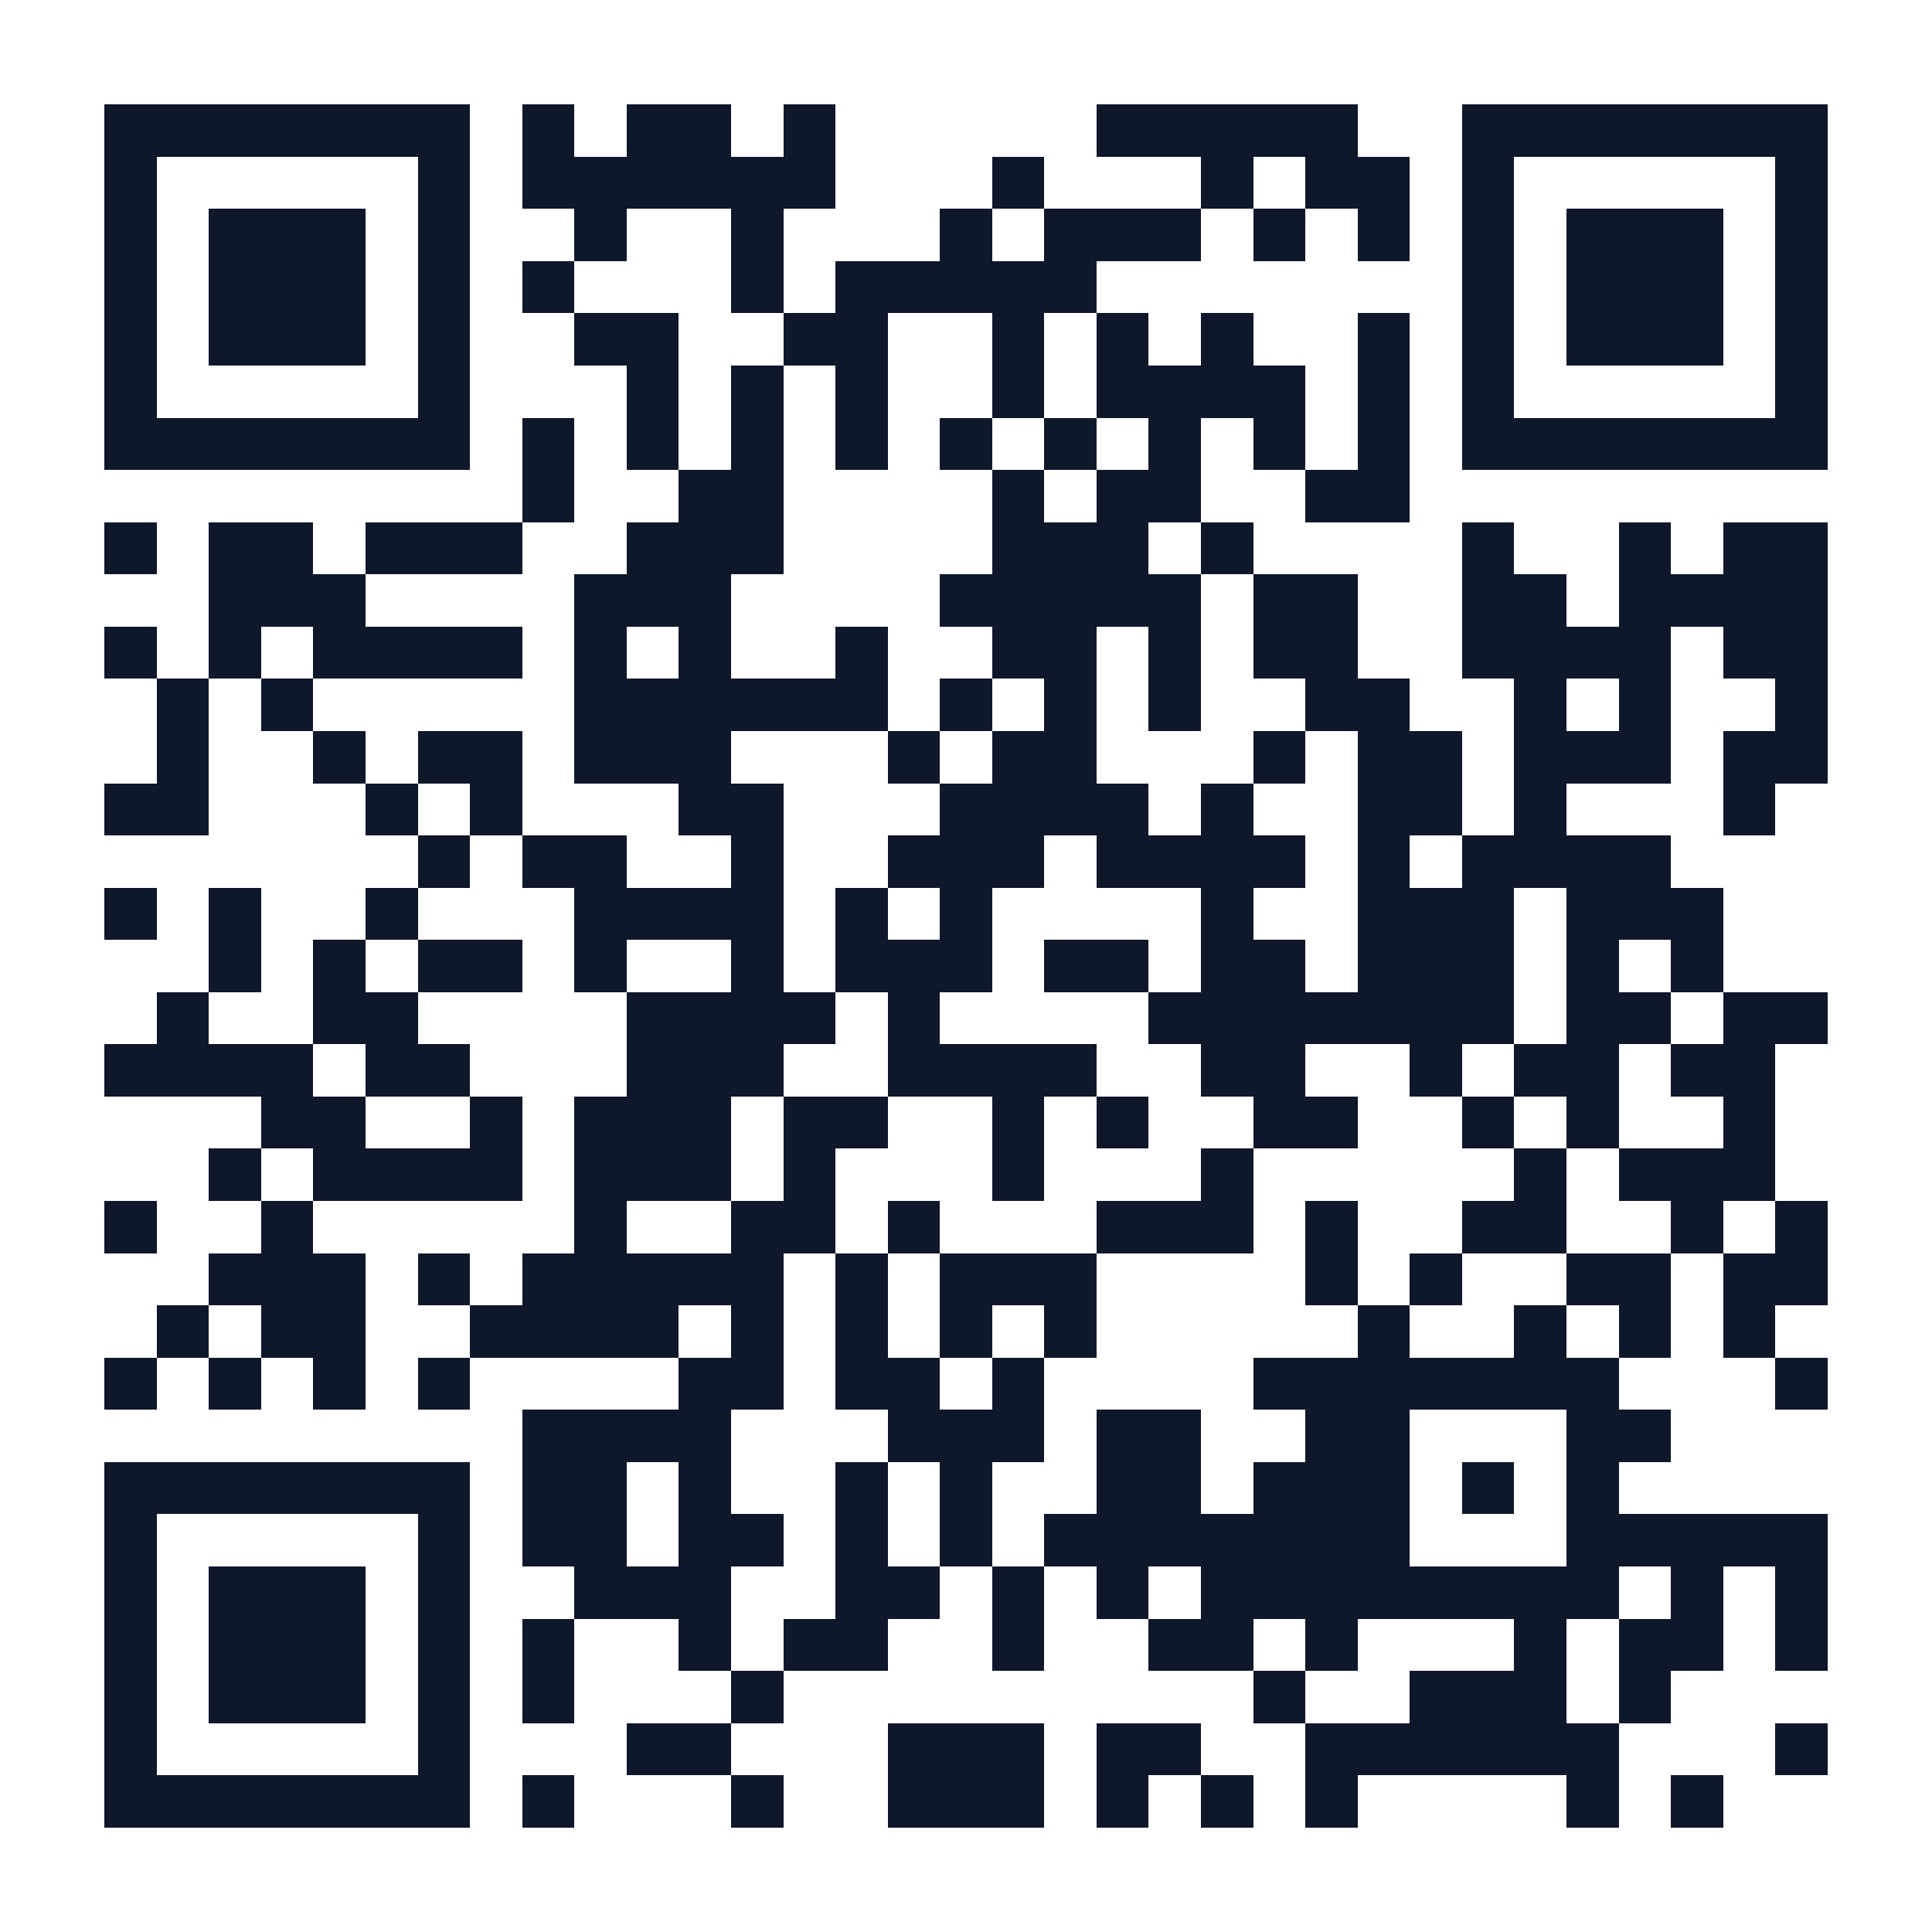
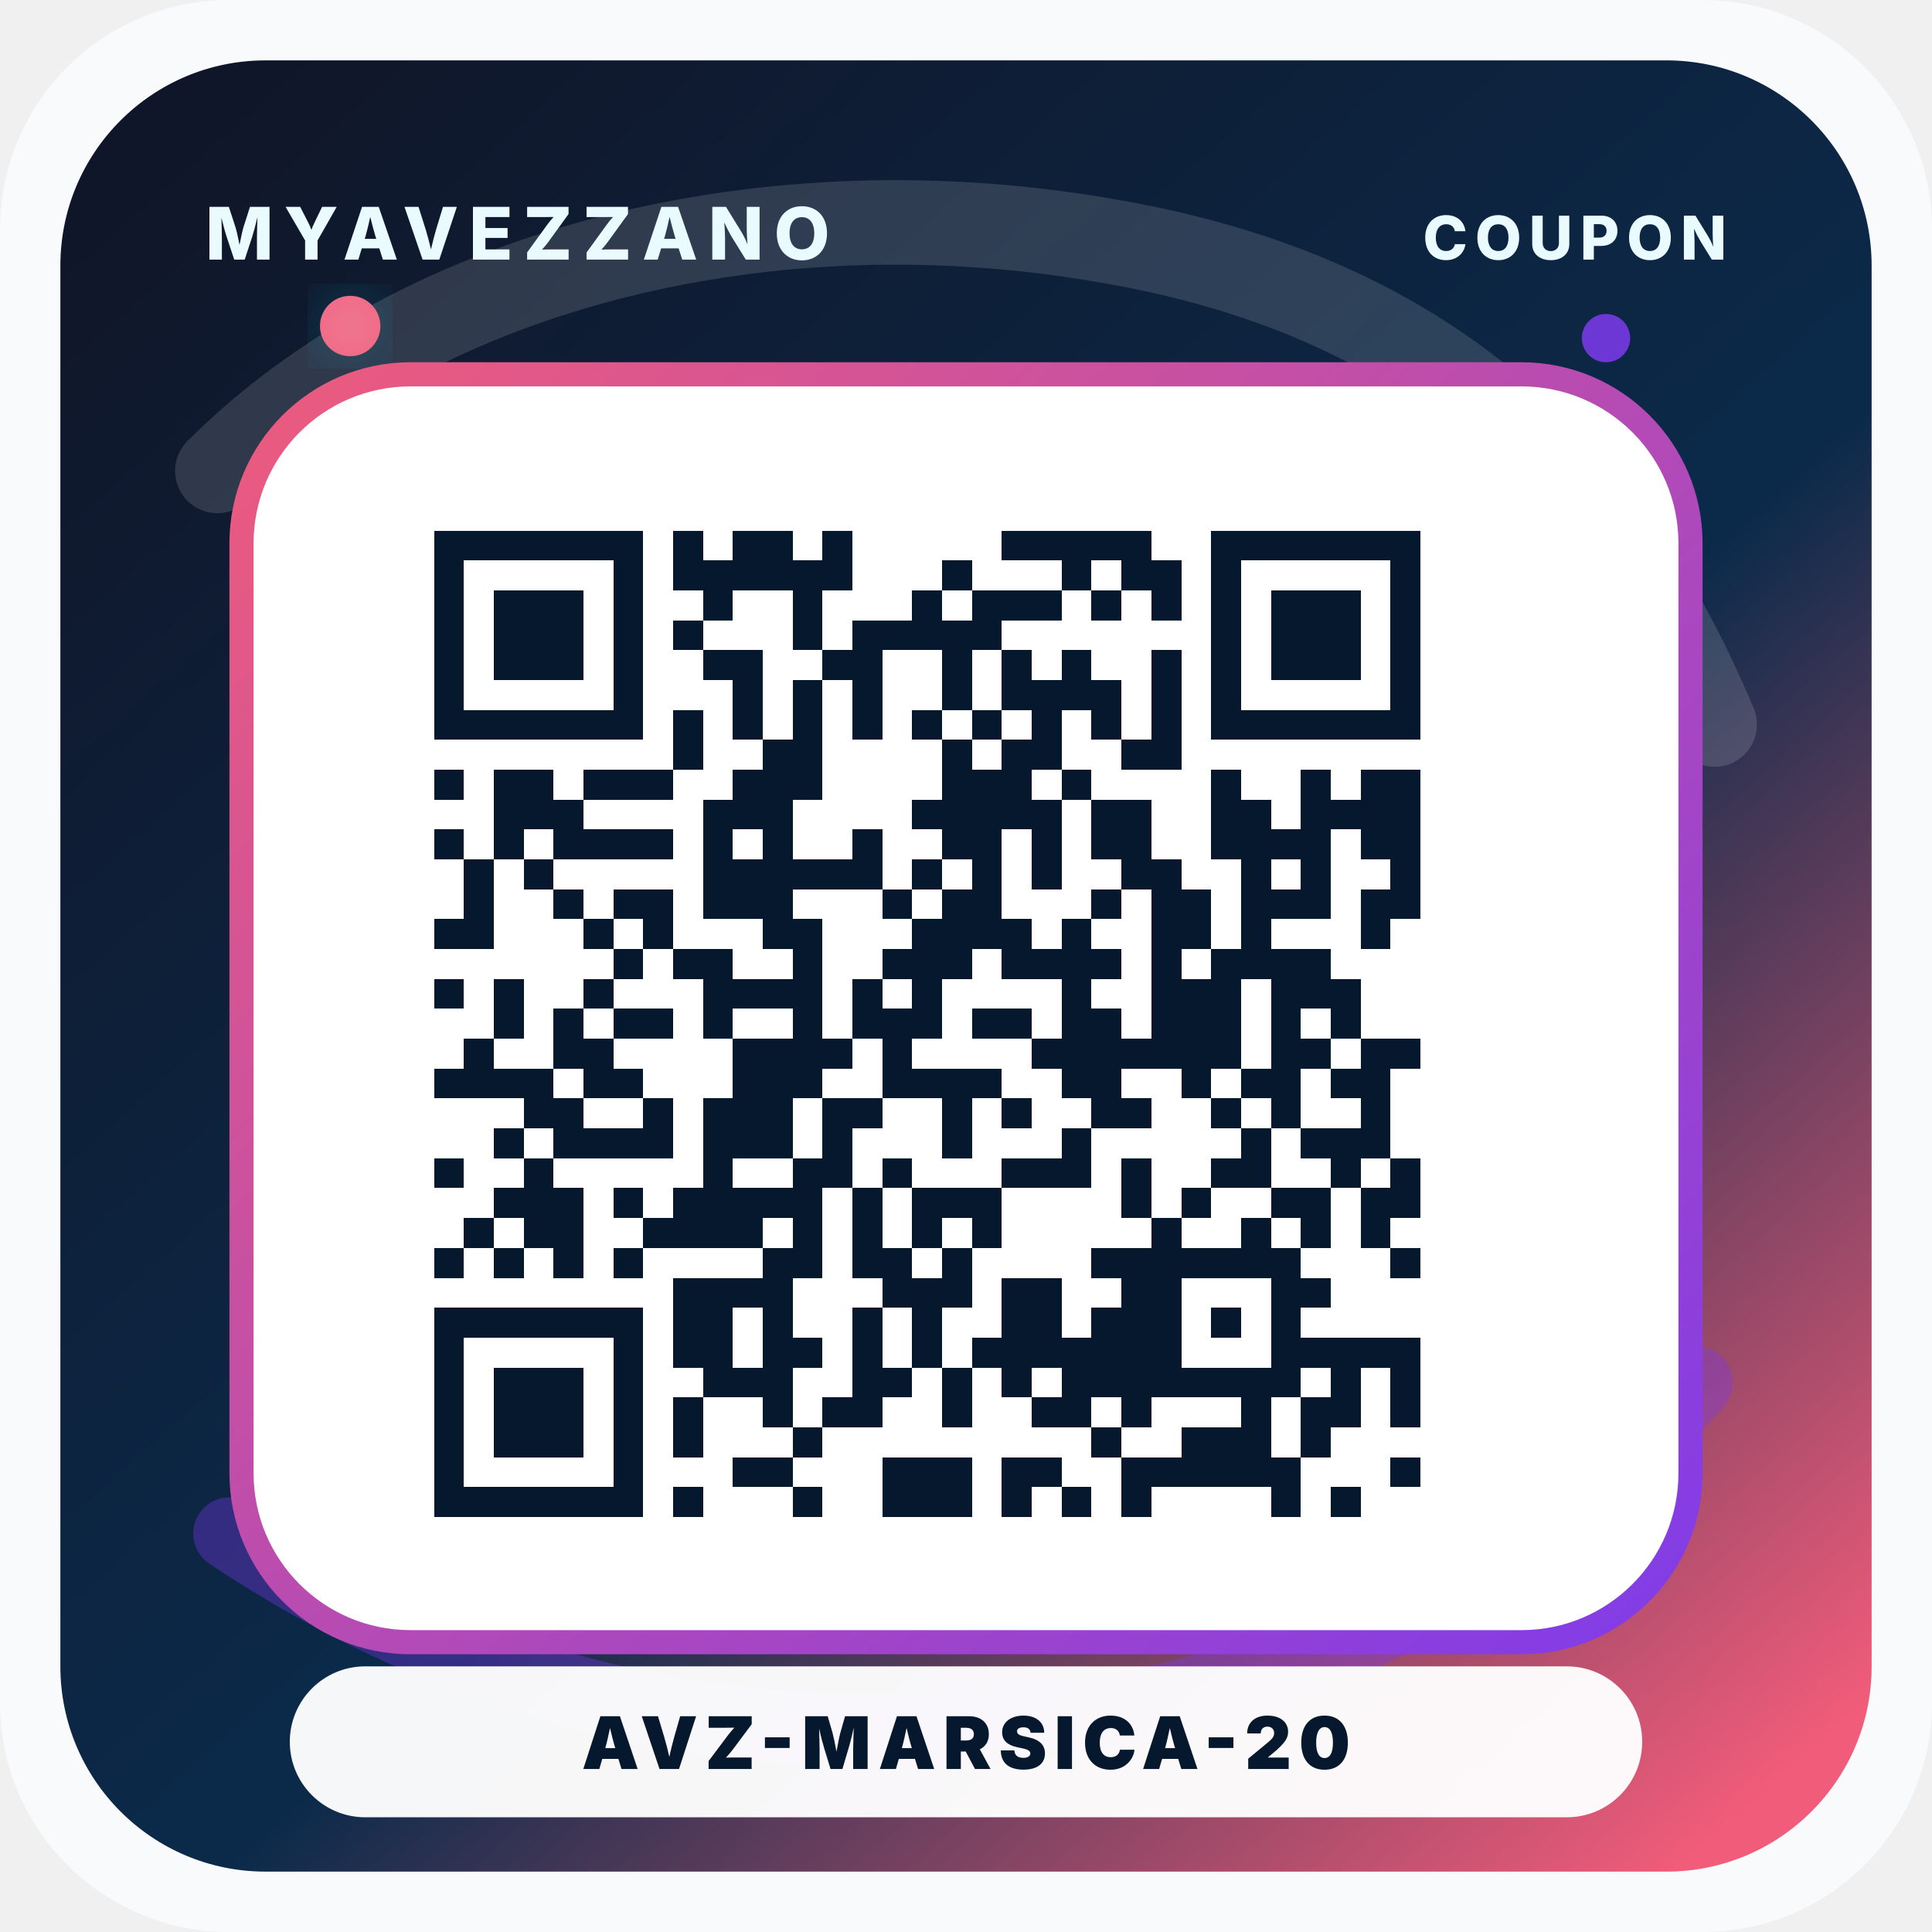
- <svg xmlns="http://www.w3.org/2000/svg" width="180" height="180" viewBox="0 0 37 37" shape-rendering="crispEdges">
-   <path fill="#FFFFFF" d="M0 0h37v37H0z" />
-   <path stroke="#0F172A" d="M2 2.5h7m1 0h1m1 0h2m1 0h1m5 0h5m2 0h7M2 3.5h1m5 0h1m1 0h6m3 0h1m3 0h1m1 0h2m1 0h1m5 0h1M2 4.5h1m1 0h3m1 0h1m2 0h1m2 0h1m3 0h1m1 0h3m1 0h1m1 0h1m1 0h1m1 0h3m1 0h1M2 5.5h1m1 0h3m1 0h1m1 0h1m3 0h1m1 0h5m7 0h1m1 0h3m1 0h1M2 6.5h1m1 0h3m1 0h1m2 0h2m2 0h2m2 0h1m1 0h1m1 0h1m2 0h1m1 0h1m1 0h3m1 0h1M2 7.5h1m5 0h1m3 0h1m1 0h1m1 0h1m2 0h1m1 0h4m1 0h1m1 0h1m5 0h1M2 8.5h7m1 0h1m1 0h1m1 0h1m1 0h1m1 0h1m1 0h1m1 0h1m1 0h1m1 0h1m1 0h7M10 9.5h1m2 0h2m4 0h1m1 0h2m2 0h2M2 10.5h1m1 0h2m1 0h3m2 0h3m4 0h3m1 0h1m4 0h1m2 0h1m1 0h2M4 11.5h3m4 0h3m4 0h5m1 0h2m2 0h2m1 0h4M2 12.5h1m1 0h1m1 0h4m1 0h1m1 0h1m2 0h1m2 0h2m1 0h1m1 0h2m2 0h4m1 0h2M3 13.5h1m1 0h1m5 0h6m1 0h1m1 0h1m1 0h1m2 0h2m2 0h1m1 0h1m2 0h1M3 14.5h1m2 0h1m1 0h2m1 0h3m3 0h1m1 0h2m3 0h1m1 0h2m1 0h3m1 0h2M2 15.5h2m3 0h1m1 0h1m3 0h2m3 0h4m1 0h1m2 0h2m1 0h1m3 0h1M8 16.5h1m1 0h2m2 0h1m2 0h3m1 0h4m1 0h1m1 0h4M2 17.5h1m1 0h1m2 0h1m3 0h4m1 0h1m1 0h1m4 0h1m2 0h3m1 0h3M4 18.5h1m1 0h1m1 0h2m1 0h1m2 0h1m1 0h3m1 0h2m1 0h2m1 0h3m1 0h1m1 0h1M3 19.5h1m2 0h2m4 0h4m1 0h1m4 0h7m1 0h2m1 0h2M2 20.5h4m1 0h2m3 0h3m2 0h4m2 0h2m2 0h1m1 0h2m1 0h2M5 21.5h2m2 0h1m1 0h3m1 0h2m2 0h1m1 0h1m2 0h2m2 0h1m1 0h1m2 0h1M4 22.5h1m1 0h4m1 0h3m1 0h1m3 0h1m3 0h1m5 0h1m1 0h3M2 23.5h1m2 0h1m5 0h1m2 0h2m1 0h1m3 0h3m1 0h1m2 0h2m2 0h1m1 0h1M4 24.5h3m1 0h1m1 0h5m1 0h1m1 0h3m4 0h1m1 0h1m2 0h2m1 0h2M3 25.5h1m1 0h2m2 0h4m1 0h1m1 0h1m1 0h1m1 0h1m5 0h1m2 0h1m1 0h1m1 0h1M2 26.5h1m1 0h1m1 0h1m1 0h1m4 0h2m1 0h2m1 0h1m4 0h7m3 0h1M10 27.5h4m3 0h3m1 0h2m2 0h2m3 0h2M2 28.5h7m1 0h2m1 0h1m2 0h1m1 0h1m2 0h2m1 0h3m1 0h1m1 0h1M2 29.5h1m5 0h1m1 0h2m1 0h2m1 0h1m1 0h1m1 0h7m3 0h5M2 30.5h1m1 0h3m1 0h1m2 0h3m2 0h2m1 0h1m1 0h1m1 0h8m1 0h1m1 0h1M2 31.5h1m1 0h3m1 0h1m1 0h1m2 0h1m1 0h2m2 0h1m2 0h2m1 0h1m3 0h1m1 0h2m1 0h1M2 32.5h1m1 0h3m1 0h1m1 0h1m3 0h1m9 0h1m2 0h3m1 0h1M2 33.5h1m5 0h1m3 0h2m3 0h3m1 0h2m2 0h6m3 0h1M2 34.5h7m1 0h1m3 0h1m2 0h3m1 0h1m1 0h1m1 0h1m4 0h1m1 0h1" />
+ <svg xmlns="http://www.w3.org/2000/svg" width="320" height="320" viewBox="0 0 320 320" role="img" aria-labelledby="title desc">
+   <defs>
+     <linearGradient id="ticketBg" x1="34" y1="18" x2="286" y2="302" gradientUnits="userSpaceOnUse">
+       <stop offset="0" stop-color="#101629" />
+       <stop offset="0.58" stop-color="#0B2A4A" />
+       <stop offset="1" stop-color="#F05C7A" />
+     </linearGradient>
+     <linearGradient id="accentStroke" x1="42" y1="48" x2="278" y2="292" gradientUnits="userSpaceOnUse">
+       <stop offset="0" stop-color="#F05C7A" />
+       <stop offset="1" stop-color="#7C3AED" />
+     </linearGradient>
+     <filter id="softGlow" x="-20%" y="-20%" width="140%" height="140%">
+       <feGaussianBlur stdDeviation="6" result="blur" />
+       <feColorMatrix in="blur" type="matrix" values="0 0 0 0 0.02 0 0 0 0 0.72 0 0 0 0 0.88 0 0 0 .38 0" />
+       <feBlend in="SourceGraphic" mode="screen" />
+     </filter>
+   </defs>
+   <rect width="320" height="320" rx="38" fill="#F8FAFC" />
+   <rect x="10" y="10" width="300" height="300" rx="34" fill="url(#ticketBg)" />
+   <path d="M36 78c34-34 92-48 148-38 52 9 82 37 100 80" fill="none" stroke="#FFFFFF" stroke-opacity=".14" stroke-width="14" stroke-linecap="round" />
+   <path d="M38 254c42 28 89 38 142 30 43-7 75-25 101-55" fill="none" stroke="#7C3AED" stroke-opacity=".36" stroke-width="12" stroke-linecap="round" />
+   <circle cx="58" cy="54" r="5" fill="#F05C7A" filter="url(#softGlow)" />
+   <circle cx="266" cy="56" r="4" fill="#7C3AED" opacity=".86" />
+   <text x="34" y="43" fill="#EAFBFF" font-family="Inter, Arial, sans-serif" font-size="12" font-weight="800" letter-spacing="1.7">MYAVEZZANO</text>
+   <text x="286" y="43" fill="#EAFBFF" font-family="Inter, Arial, sans-serif" font-size="10" font-weight="800" text-anchor="end" letter-spacing="1.2">COUPON</text>
+   <rect x="40" y="62" width="240" height="210" rx="28" fill="#FFFFFF" stroke="url(#accentStroke)" stroke-width="4" />
+   <rect x="52" y="74" width="216" height="186" rx="20" fill="#FFFFFF" />
+   <g transform="translate(62 78) scale(4.95)" shape-rendering="crispEdges">
+     <path fill="#FFFFFF" d="M0 0h37v37H0z" />
+     <path stroke="#06182E" stroke-width="1" d="M2 2.5h7m1 0h1m1 0h2m1 0h1m5 0h5m2 0h7M2 3.5h1m5 0h1m1 0h6m3 0h1m3 0h1m1 0h2m1 0h1m5 0h1M2 4.5h1m1 0h3m1 0h1m2 0h1m2 0h1m3 0h1m1 0h3m1 0h1m1 0h1m1 0h1m1 0h3m1 0h1M2 5.5h1m1 0h3m1 0h1m1 0h1m3 0h1m1 0h5m7 0h1m1 0h3m1 0h1M2 6.5h1m1 0h3m1 0h1m2 0h2m2 0h2m2 0h1m1 0h1m1 0h1m2 0h1m1 0h1m1 0h3m1 0h1M2 7.5h1m5 0h1m3 0h1m1 0h1m1 0h1m2 0h1m1 0h4m1 0h1m1 0h1m5 0h1M2 8.5h7m1 0h1m1 0h1m1 0h1m1 0h1m1 0h1m1 0h1m1 0h1m1 0h1m1 0h1m1 0h7M10 9.5h1m2 0h2m4 0h1m1 0h2m2 0h2M2 10.5h1m1 0h2m1 0h3m2 0h3m4 0h3m1 0h1m4 0h1m2 0h1m1 0h2M4 11.5h3m4 0h3m4 0h5m1 0h2m2 0h2m1 0h4M2 12.5h1m1 0h1m1 0h4m1 0h1m1 0h1m2 0h1m2 0h2m1 0h1m1 0h2m2 0h4m1 0h2M3 13.5h1m1 0h1m5 0h6m1 0h1m1 0h1m1 0h1m2 0h2m2 0h1m1 0h1m2 0h1M3 14.5h1m2 0h1m1 0h2m1 0h3m3 0h1m1 0h2m3 0h1m1 0h2m1 0h3m1 0h2M2 15.5h2m3 0h1m1 0h1m3 0h2m3 0h4m1 0h1m2 0h2m1 0h1m3 0h1M8 16.5h1m1 0h2m2 0h1m2 0h3m1 0h4m1 0h1m1 0h4M2 17.5h1m1 0h1m2 0h1m3 0h4m1 0h1m1 0h1m4 0h1m2 0h3m1 0h3M4 18.5h1m1 0h1m1 0h2m1 0h1m2 0h1m1 0h3m1 0h2m1 0h2m1 0h3m1 0h1m1 0h1M3 19.5h1m2 0h2m4 0h4m1 0h1m4 0h7m1 0h2m1 0h2M2 20.5h4m1 0h2m3 0h3m2 0h4m2 0h2m2 0h1m1 0h2m1 0h2M5 21.5h2m2 0h1m1 0h3m1 0h2m2 0h1m1 0h1m2 0h2m2 0h1m1 0h1m2 0h1M4 22.5h1m1 0h4m1 0h3m1 0h1m3 0h1m3 0h1m5 0h1m1 0h3M2 23.5h1m2 0h1m5 0h1m2 0h2m1 0h1m3 0h3m1 0h1m2 0h2m2 0h1m1 0h1M4 24.5h3m1 0h1m1 0h5m1 0h1m1 0h3m4 0h1m1 0h1m2 0h2m1 0h2M3 25.5h1m1 0h2m2 0h4m1 0h1m1 0h1m1 0h1m1 0h1m5 0h1m2 0h1m1 0h1m1 0h1M2 26.5h1m1 0h1m1 0h1m1 0h1m4 0h2m1 0h2m1 0h1m4 0h7m3 0h1M10 27.5h4m3 0h3m1 0h2m2 0h2m3 0h2M2 28.5h7m1 0h2m1 0h1m2 0h1m1 0h1m2 0h2m1 0h3m1 0h1m1 0h1M2 29.5h1m5 0h1m1 0h2m1 0h2m1 0h1m1 0h1m1 0h7m3 0h5M2 30.5h1m1 0h3m1 0h1m2 0h3m2 0h2m1 0h1m1 0h1m1 0h8m1 0h1m1 0h1M2 31.5h1m1 0h3m1 0h1m1 0h1m2 0h1m1 0h2m2 0h1m2 0h2m1 0h1m3 0h1m1 0h2m1 0h1M2 32.5h1m1 0h3m1 0h1m1 0h1m3 0h1m9 0h1m2 0h3m1 0h1M2 33.5h1m5 0h1m3 0h2m3 0h3m1 0h2m2 0h6m3 0h1M2 34.5h7m1 0h1m3 0h1m2 0h3m1 0h1m1 0h1m1 0h1m4 0h1m1 0h1" />
+   </g>
+   <rect x="48" y="276" width="224" height="25" rx="12.5" fill="#FFFFFF" fill-opacity=".96" />
+   <text x="160" y="293" fill="#06182E" font-family="Inter, Arial, sans-serif" font-size="12" font-weight="900" text-anchor="middle" letter-spacing="1.2">AVZ-MARSICA-20</text>
</svg>
